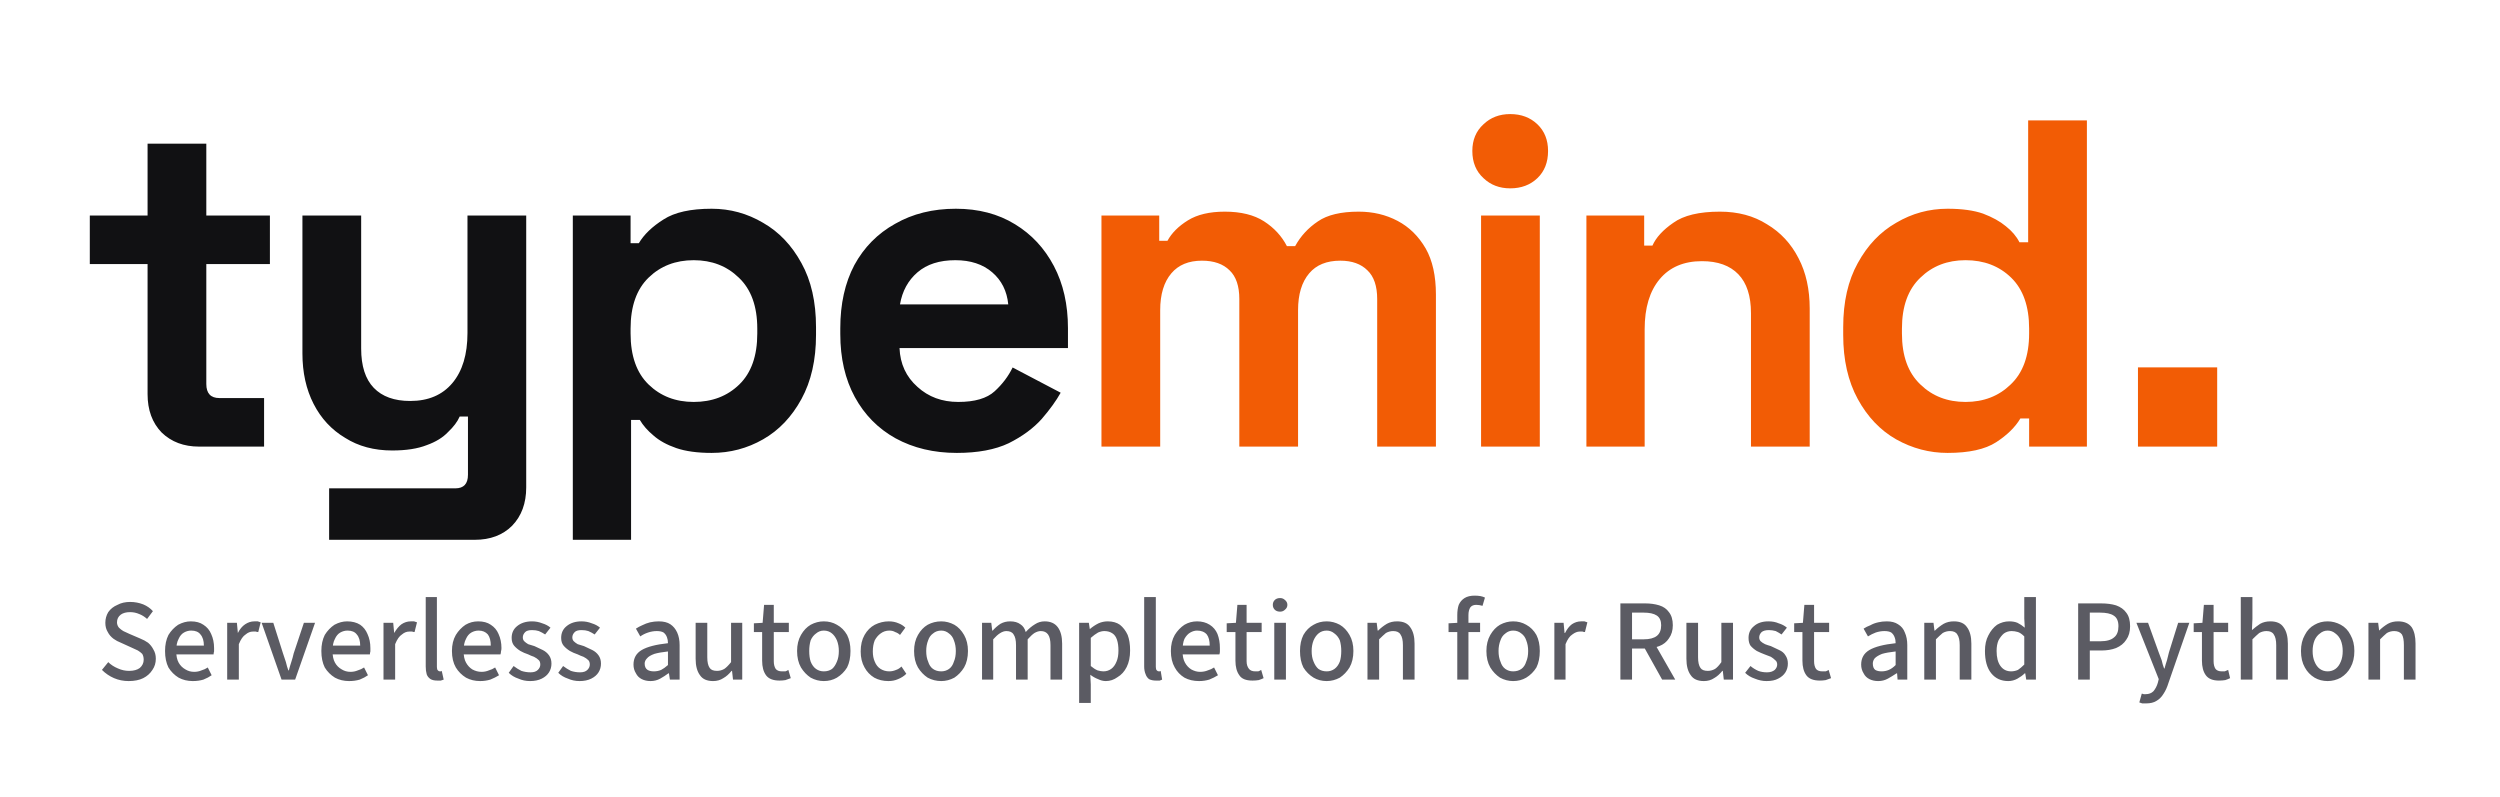
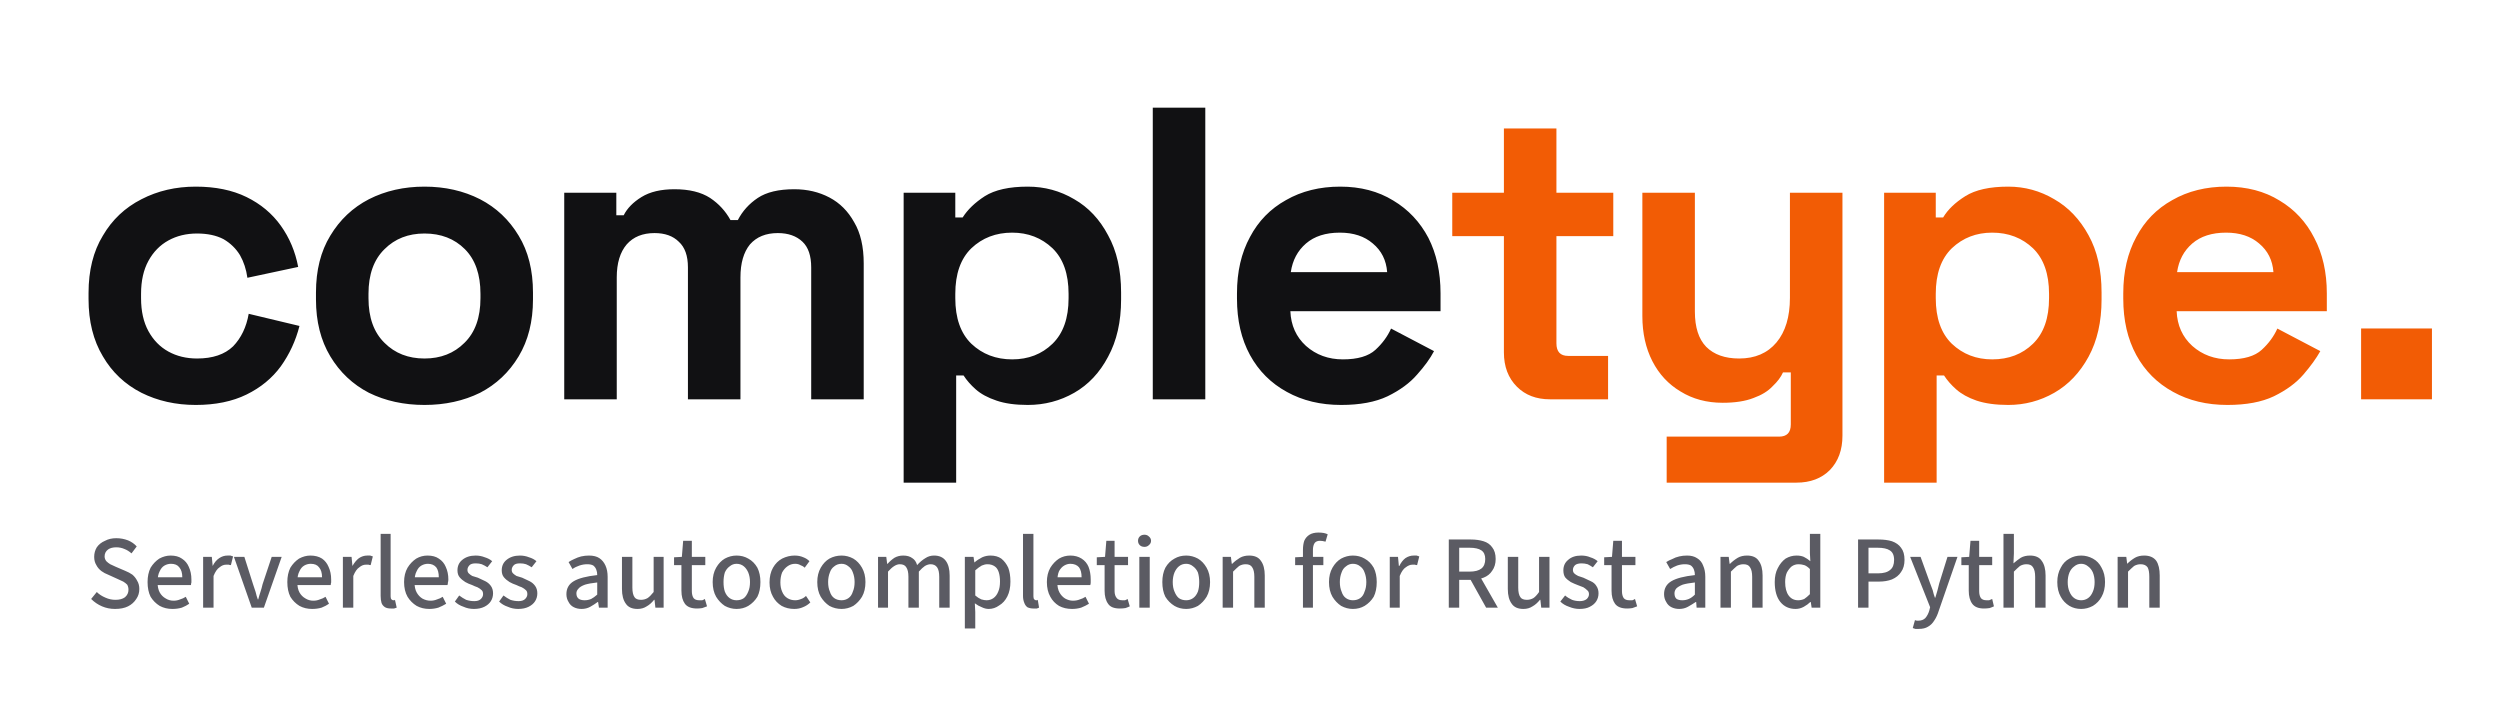
- <svg xmlns="http://www.w3.org/2000/svg" viewBox="0 0 515 164" width="515" height="164" role="img" aria-label="typemind: serverless autocompletion for rust and python">
-   <path d="M41 92Q36.3 92 33.3 89.1Q30.4 86.1 30.4 81.2V54.4H18.5V44.4H30.4V29.6H42.5V44.4H55.6V54.4H42.5V79.1Q42.5 82 45.2 82H54.4V92ZM67.8 111.2V100.6H93.8Q96.4 100.6 96.4 97.8V85.8H94.7Q94 87.4 92.3 89Q90.7 90.7 87.9 91.7Q85.1 92.8 80.8 92.8Q75.2 92.8 71.1 90.2Q66.9 87.7 64.6 83.2Q62.3 78.7 62.3 72.8V44.4H74.4V71.8Q74.4 77.2 77 79.9Q79.6 82.6 84.5 82.6Q90.1 82.6 93.2 78.9Q96.3 75.2 96.3 68.6V44.4H108.4V100.4Q108.4 105.3 105.5 108.3Q102.6 111.2 97.8 111.2ZM118 111.2V44.4H129.9V50.1H131.6Q133.2 47.4 136.7 45.2Q140.1 43 146.6 43Q152.3 43 157.2 45.9Q162.1 48.7 165.1 54.2Q168.1 59.6 168.1 67.4V69Q168.1 76.7 165.1 82.2Q162.1 87.7 157.2 90.5Q152.3 93.3 146.6 93.3Q142.2 93.3 139.3 92.3Q136.4 91.3 134.6 89.7Q132.8 88.2 131.8 86.5H130V111.2ZM142.9 82.8Q148.6 82.8 152.3 79.2Q156 75.6 156 68.7V67.7Q156 60.8 152.2 57.2Q148.5 53.6 142.9 53.6Q137.3 53.6 133.6 57.2Q129.9 60.8 129.9 67.7V68.7Q129.9 75.6 133.6 79.2Q137.3 82.8 142.9 82.8ZM197.1 93.3Q190 93.3 184.5 90.3Q179.1 87.3 176.1 81.8Q173.1 76.3 173.1 68.8V67.6Q173.1 60.1 176 54.6Q179 49.1 184.4 46.1Q189.8 43 196.9 43Q203.9 43 209.1 46.2Q214.2 49.3 217.1 54.8Q220 60.3 220 67.6V71.7H185.3Q185.5 76.6 189 79.7Q192.4 82.8 197.4 82.8Q202.5 82.8 204.9 80.6Q207.3 78.4 208.6 75.7L218.5 80.9Q217.1 83.4 214.6 86.3Q212 89.2 207.8 91.3Q203.6 93.3 197.1 93.3ZM185.4 62.7H207.7Q207.3 58.6 204.4 56.1Q201.5 53.6 196.8 53.6Q191.9 53.6 189 56.1Q186.1 58.6 185.4 62.7Z" fill="#111113" />
-   <path d="M226.9 92V44.4H238.8V49.6H240.5Q241.8 47.2 244.7 45.4Q247.6 43.6 252.3 43.6Q257.3 43.6 260.4 45.6Q263.5 47.6 265.1 50.7H266.8Q268.5 47.6 271.5 45.6Q274.4 43.6 279.9 43.6Q284.3 43.6 287.9 45.5Q291.5 47.4 293.7 51.2Q295.8 54.9 295.8 60.7V92H283.7V61.6Q283.7 57.6 281.7 55.7Q279.7 53.7 276.1 53.7Q271.9 53.7 269.7 56.3Q267.4 59 267.4 63.9V92H255.3V61.6Q255.3 57.6 253.3 55.7Q251.3 53.7 247.6 53.7Q243.5 53.7 241.3 56.3Q239 59 239 63.9V92ZM305.1 92V44.4H317.2V92ZM311.1 38.8Q307.8 38.8 305.6 36.7Q303.3 34.6 303.3 31.1Q303.3 27.7 305.6 25.6Q307.8 23.5 311.1 23.5Q314.5 23.5 316.7 25.6Q318.9 27.7 318.9 31.1Q318.9 34.6 316.7 36.7Q314.5 38.8 311.1 38.8ZM326.8 92V44.4H338.7V50.6H340.4Q341.5 48.1 344.7 45.9Q347.9 43.6 354.3 43.6Q359.9 43.6 364 46.2Q368.2 48.7 370.5 53.2Q372.8 57.6 372.8 63.6V92H360.7V64.5Q360.7 59.2 358.1 56.5Q355.5 53.8 350.6 53.8Q345 53.8 341.9 57.5Q338.8 61.2 338.8 67.8V92ZM401.2 93.3Q395.6 93.3 390.6 90.5Q385.7 87.7 382.7 82.2Q379.7 76.7 379.7 69V67.4Q379.7 59.6 382.7 54.2Q385.7 48.7 390.6 45.9Q395.5 43 401.2 43Q405.6 43 408.5 44Q411.4 45.1 413.2 46.6Q415.1 48.1 416 49.9H417.8V24.8H429.9V92H418V86.2H416.2Q414.6 88.9 411.2 91.1Q407.8 93.3 401.2 93.3ZM404.9 82.8Q410.5 82.8 414.2 79.2Q418 75.6 418 68.7V67.7Q418 60.8 414.3 57.2Q410.6 53.6 404.9 53.6Q399.3 53.6 395.6 57.2Q391.8 60.8 391.8 67.7V68.7Q391.8 75.6 395.6 79.2Q399.3 82.8 404.9 82.8Z" fill="#F25C05" />
-   <rect x="440.42" y="75.68" width="16.32" height="16.32" fill="#F25C05" />
+ <svg xmlns="http://www.w3.org/2000/svg" viewBox="0 0 576 164" width="576" height="164" role="img" aria-label="completype: serverless autocompletion for rust and python">
+   <path d="M45.1 93.3Q38.2 93.3 32.6 90.5Q26.9 87.6 23.7 82.1Q20.4 76.6 20.4 68.9V67.5Q20.4 59.7 23.7 54.3Q26.9 48.8 32.6 45.9Q38.2 43 45.1 43Q51.9 43 56.8 45.4Q61.7 47.8 64.7 52Q67.7 56.2 68.7 61.5L57 64Q56.6 61.1 55.3 58.8Q53.9 56.5 51.5 55.1Q49 53.8 45.4 53.8Q41.7 53.8 38.8 55.4Q35.9 57 34.2 60.1Q32.5 63.2 32.5 67.7V68.7Q32.5 73.2 34.2 76.3Q35.9 79.4 38.8 81Q41.7 82.6 45.4 82.6Q50.8 82.6 53.7 79.8Q56.5 76.9 57.3 72.3L69 75.1Q67.7 80.2 64.7 84.4Q61.7 88.5 56.8 90.9Q51.9 93.3 45.1 93.3ZM97.8 93.3Q90.7 93.3 85 90.5Q79.4 87.6 76.1 82.1Q72.8 76.6 72.8 69V67.4Q72.8 59.7 76.1 54.3Q79.4 48.8 85 45.9Q90.7 43 97.8 43Q104.9 43 110.6 45.9Q116.2 48.8 119.5 54.3Q122.8 59.7 122.8 67.4V69Q122.8 76.6 119.5 82.1Q116.2 87.6 110.6 90.5Q104.9 93.3 97.8 93.3ZM97.8 82.6Q103.4 82.6 107 79Q110.7 75.4 110.7 68.7V67.7Q110.7 61 107.1 57.4Q103.5 53.8 97.8 53.8Q92.2 53.8 88.6 57.4Q84.9 61 84.9 67.7V68.7Q84.9 75.4 88.6 79Q92.2 82.6 97.8 82.6ZM130 92V44.4H142V49.6H143.7Q144.9 47.2 147.8 45.4Q150.7 43.6 155.4 43.6Q160.5 43.6 163.6 45.6Q166.6 47.6 168.3 50.7H170Q171.6 47.6 174.6 45.6Q177.6 43.6 183 43.6Q187.5 43.6 191.1 45.5Q194.7 47.4 196.8 51.2Q199 54.9 199 60.7V92H186.9V61.6Q186.9 57.6 184.9 55.7Q182.8 53.7 179.2 53.7Q175.1 53.7 172.8 56.3Q170.6 59 170.6 63.9V92H158.5V61.6Q158.5 57.6 156.4 55.7Q154.4 53.7 150.8 53.7Q146.7 53.7 144.4 56.3Q142.1 59 142.1 63.9V92ZM208.2 111.2V44.4H220.1V50.1H221.8Q223.5 47.4 226.9 45.2Q230.4 43 236.8 43Q242.6 43 247.5 45.9Q252.4 48.7 255.3 54.2Q258.3 59.6 258.3 67.4V69Q258.3 76.7 255.3 82.2Q252.4 87.7 247.5 90.5Q242.6 93.3 236.8 93.3Q232.5 93.3 229.6 92.3Q226.6 91.3 224.8 89.7Q223.1 88.2 222 86.5H220.3V111.2ZM233.2 82.8Q238.8 82.8 242.5 79.2Q246.2 75.6 246.2 68.7V67.7Q246.2 60.8 242.5 57.2Q238.7 53.6 233.2 53.6Q227.6 53.6 223.8 57.2Q220.1 60.8 220.1 67.7V68.7Q220.1 75.6 223.8 79.2Q227.6 82.8 233.2 82.8ZM265.6 92V24.8H277.7V92ZM309 93.3Q301.9 93.3 296.5 90.3Q291 87.3 288 81.8Q285 76.3 285 68.8V67.6Q285 60.1 288 54.6Q290.9 49.1 296.3 46.1Q301.7 43 308.8 43Q315.8 43 321 46.2Q326.2 49.3 329.1 54.8Q331.9 60.3 331.9 67.6V71.7H297.3Q297.5 76.6 300.9 79.7Q304.4 82.8 309.4 82.8Q314.5 82.8 316.9 80.6Q319.3 78.4 320.5 75.7L330.4 80.9Q329.1 83.4 326.5 86.3Q324 89.2 319.7 91.3Q315.5 93.3 309 93.3ZM297.4 62.7H319.6Q319.3 58.6 316.3 56.1Q313.4 53.6 308.7 53.6Q303.8 53.6 300.9 56.1Q298 58.6 297.4 62.7Z" fill="#111113" />
+   <path d="M357.1 92Q352.4 92 349.5 89.1Q346.5 86.1 346.5 81.2V54.4H334.6V44.4H346.5V29.6H358.6V44.4H371.7V54.4H358.6V79.1Q358.6 82 361.3 82H370.5V92ZM384 111.2V100.6H409.9Q412.6 100.6 412.6 97.8V85.8H410.8Q410.1 87.4 408.4 89Q406.8 90.7 404 91.7Q401.2 92.8 396.9 92.8Q391.4 92.8 387.2 90.2Q383 87.7 380.7 83.2Q378.4 78.7 378.4 72.8V44.4H390.5V71.8Q390.5 77.2 393.1 79.9Q395.8 82.6 400.7 82.6Q406.2 82.6 409.3 78.9Q412.4 75.2 412.4 68.6V44.4H424.5V100.4Q424.5 105.3 421.6 108.3Q418.7 111.2 413.9 111.2ZM434.1 111.2V44.4H446V50.1H447.7Q449.3 47.4 452.8 45.2Q456.3 43 462.7 43Q468.4 43 473.3 45.9Q478.2 48.7 481.2 54.2Q484.2 59.6 484.2 67.4V69Q484.2 76.7 481.2 82.2Q478.2 87.7 473.3 90.5Q468.4 93.3 462.7 93.3Q458.4 93.3 455.4 92.3Q452.5 91.3 450.7 89.7Q449 88.2 447.9 86.5H446.2V111.2ZM459 82.8Q464.7 82.8 468.4 79.2Q472.1 75.6 472.1 68.7V67.7Q472.1 60.8 468.4 57.2Q464.6 53.6 459 53.6Q453.5 53.6 449.7 57.2Q446 60.8 446 67.7V68.7Q446 75.6 449.7 79.2Q453.5 82.8 459 82.8ZM513.2 93.3Q506.1 93.3 500.7 90.3Q495.2 87.3 492.2 81.8Q489.2 76.3 489.2 68.8V67.6Q489.2 60.1 492.2 54.6Q495.1 49.1 500.5 46.1Q505.9 43 513 43Q520 43 525.2 46.2Q530.4 49.3 533.2 54.8Q536.1 60.3 536.1 67.6V71.7H501.5Q501.7 76.6 505.1 79.7Q508.6 82.8 513.6 82.8Q518.7 82.8 521.1 80.6Q523.5 78.4 524.7 75.7L534.6 80.9Q533.2 83.4 530.7 86.3Q528.2 89.2 523.9 91.3Q519.7 93.3 513.2 93.3ZM501.6 62.7H523.8Q523.5 58.6 520.5 56.1Q517.6 53.6 512.9 53.6Q508 53.6 505.1 56.1Q502.2 58.6 501.6 62.7Z" fill="#F25C05" />
+   <rect x="544.00" y="75.68" width="16.32" height="16.32" fill="#F25C05" />
  <path d="M26.5 140.3Q24.9 140.3 23.5 139.7Q22.1 139.1 21 138L22.3 136.4Q23.1 137.2 24.3 137.7Q25.4 138.2 26.6 138.2Q28 138.2 28.8 137.6Q29.6 136.9 29.6 135.9Q29.6 135.2 29.3 134.7Q28.9 134.3 28.4 134Q27.8 133.7 27.1 133.4L24.9 132.4Q24.1 132.1 23.4 131.6Q22.6 131 22.2 130.2Q21.7 129.4 21.7 128.3Q21.7 127.1 22.3 126.1Q23 125.1 24.2 124.6Q25.3 124 26.8 124Q28.2 124 29.5 124.5Q30.7 125 31.5 125.9L30.3 127.5Q29.5 126.8 28.7 126.5Q27.8 126.1 26.8 126.1Q25.6 126.1 24.9 126.6Q24.1 127.2 24.1 128.2Q24.1 128.8 24.5 129.3Q24.9 129.7 25.4 130Q26 130.3 26.7 130.6L28.8 131.5Q29.8 131.9 30.5 132.4Q31.2 133 31.6 133.8Q32.1 134.6 32.1 135.7Q32.1 137 31.4 138Q30.7 139.1 29.5 139.7Q28.3 140.3 26.5 140.3ZM39.7 140.3Q38.1 140.3 36.8 139.6Q35.5 138.8 34.7 137.5Q34 136.1 34 134.1Q34 132.2 34.7 130.8Q35.5 129.5 36.7 128.7Q38 128 39.3 128Q40.9 128 41.9 128.7Q43 129.4 43.5 130.6Q44.1 131.9 44.1 133.5Q44.1 133.9 44.1 134.2Q44 134.5 44 134.8H35.7V133H42Q42 131.5 41.3 130.7Q40.7 129.9 39.4 129.9Q38.6 129.9 37.9 130.3Q37.2 130.7 36.8 131.6Q36.3 132.5 36.3 134.1Q36.3 135.6 36.8 136.5Q37.3 137.4 38.2 137.9Q39 138.4 40 138.4Q40.8 138.4 41.5 138.1Q42.2 137.9 42.8 137.5L43.6 139.1Q42.9 139.6 41.9 140Q40.9 140.3 39.7 140.3ZM46.8 140V128.3H48.8L49 130.4H49Q49.6 129.2 50.5 128.6Q51.4 128 52.4 128Q52.8 128 53.1 128Q53.4 128.1 53.7 128.2L53.2 130.2Q52.9 130.2 52.7 130.1Q52.4 130.1 52.1 130.1Q51.3 130.1 50.6 130.7Q49.8 131.2 49.2 132.7V140ZM58 140 53.9 128.3H56.3L58.3 134.6Q58.6 135.5 58.9 136.4Q59.1 137.3 59.4 138.1H59.5Q59.7 137.3 60 136.4Q60.3 135.5 60.5 134.6L62.6 128.3H64.9L60.8 140ZM71.9 140.3Q70.3 140.3 69 139.6Q67.7 138.8 66.9 137.5Q66.2 136.1 66.2 134.1Q66.2 132.2 66.9 130.8Q67.7 129.5 68.9 128.7Q70.2 128 71.5 128Q73.1 128 74.2 128.7Q75.2 129.4 75.7 130.6Q76.3 131.9 76.3 133.5Q76.3 133.9 76.3 134.2Q76.2 134.5 76.2 134.8H67.9V133H74.2Q74.2 131.5 73.5 130.7Q72.9 129.9 71.6 129.9Q70.8 129.9 70.1 130.3Q69.4 130.7 69 131.6Q68.5 132.5 68.5 134.1Q68.5 135.6 69 136.5Q69.5 137.4 70.4 137.9Q71.2 138.4 72.2 138.4Q73 138.4 73.7 138.1Q74.4 137.9 75 137.5L75.8 139.1Q75.1 139.6 74.1 140Q73.1 140.3 71.9 140.3ZM79 140V128.3H81L81.2 130.4H81.2Q81.9 129.2 82.7 128.6Q83.6 128 84.6 128Q85 128 85.3 128Q85.6 128.1 85.9 128.2L85.4 130.2Q85.1 130.2 84.9 130.1Q84.6 130.1 84.3 130.1Q83.5 130.1 82.8 130.7Q82 131.2 81.4 132.7V140ZM90.1 140.2Q89.2 140.2 88.7 139.9Q88.1 139.5 87.9 138.9Q87.7 138.2 87.7 137.3V123H90V137.4Q90 137.9 90.2 138.1Q90.4 138.3 90.6 138.3Q90.7 138.3 90.8 138.3Q90.9 138.3 91 138.2L91.4 140Q91.1 140.1 90.8 140.2Q90.5 140.2 90.1 140.2ZM98.9 140.3Q97.3 140.3 96 139.6Q94.7 138.8 93.9 137.5Q93.1 136.1 93.1 134.1Q93.1 132.2 93.9 130.8Q94.7 129.5 95.9 128.7Q97.1 128 98.5 128Q100.1 128 101.1 128.7Q102.2 129.4 102.7 130.6Q103.3 131.9 103.3 133.5Q103.3 133.9 103.2 134.2Q103.2 134.5 103.1 134.8H94.9V133H101.1Q101.1 131.5 100.5 130.7Q99.8 129.9 98.6 129.9Q97.8 129.9 97.1 130.3Q96.4 130.7 96 131.6Q95.5 132.5 95.5 134.1Q95.5 135.6 96 136.5Q96.5 137.4 97.3 137.9Q98.2 138.4 99.2 138.4Q100 138.4 100.7 138.1Q101.4 137.9 102 137.5L102.8 139.1Q102 139.6 101 140Q100 140.3 98.9 140.3ZM109.2 140.3Q107.9 140.3 106.8 139.8Q105.6 139.4 104.8 138.6L105.8 137.2Q106.6 137.8 107.4 138.2Q108.3 138.5 109.3 138.5Q110.3 138.5 110.8 138Q111.3 137.5 111.3 136.9Q111.3 136.3 111 136Q110.6 135.6 110 135.3Q109.4 135.1 108.8 134.8Q107.9 134.5 107.2 134.1Q106.4 133.6 105.9 133Q105.4 132.4 105.4 131.4Q105.4 129.9 106.5 129Q107.7 128 109.6 128Q110.7 128 111.7 128.4Q112.7 128.7 113.4 129.3L112.3 130.7Q111.7 130.3 111 130Q110.4 129.8 109.6 129.8Q108.6 129.8 108.2 130.2Q107.7 130.7 107.7 131.3Q107.7 131.8 108 132.1Q108.3 132.4 108.8 132.7Q109.4 132.9 110.1 133.1Q111 133.5 111.8 133.9Q112.6 134.3 113.1 135Q113.6 135.7 113.6 136.7Q113.6 137.7 113.1 138.5Q112.6 139.3 111.6 139.8Q110.6 140.3 109.2 140.3ZM119.4 140.3Q118.1 140.3 117 139.8Q115.8 139.4 115 138.6L116 137.2Q116.8 137.8 117.6 138.2Q118.5 138.5 119.5 138.5Q120.5 138.5 121 138Q121.5 137.5 121.5 136.9Q121.5 136.3 121.2 136Q120.8 135.6 120.2 135.3Q119.6 135.1 119 134.8Q118.1 134.5 117.4 134.1Q116.6 133.6 116.1 133Q115.6 132.4 115.6 131.4Q115.6 129.9 116.7 129Q117.9 128 119.8 128Q120.9 128 121.9 128.4Q122.9 128.7 123.6 129.3L122.5 130.7Q121.9 130.3 121.2 130Q120.6 129.8 119.8 129.8Q118.8 129.8 118.4 130.2Q117.9 130.7 117.9 131.3Q117.9 131.8 118.2 132.1Q118.5 132.4 119 132.7Q119.6 132.9 120.3 133.1Q121.2 133.5 122 133.9Q122.8 134.3 123.3 135Q123.8 135.7 123.8 136.7Q123.8 137.7 123.3 138.5Q122.8 139.3 121.8 139.8Q120.8 140.3 119.4 140.3ZM134 140.3Q133 140.3 132.2 139.9Q131.4 139.5 131 138.7Q130.5 137.9 130.5 136.9Q130.5 134.9 132.2 133.9Q133.9 132.9 137.6 132.5Q137.6 131.8 137.4 131.3Q137.2 130.7 136.7 130.3Q136.2 130 135.3 130Q134.4 130 133.5 130.3Q132.6 130.6 131.9 131.1L131 129.5Q131.6 129.1 132.3 128.8Q133.1 128.4 133.9 128.2Q134.8 128 135.7 128Q137.2 128 138.1 128.6Q139 129.2 139.5 130.3Q140 131.4 140 132.9V140H138L137.8 138.7H137.7Q136.9 139.3 136 139.8Q135.1 140.3 134 140.3ZM134.7 138.3Q135.5 138.3 136.2 138Q136.8 137.7 137.6 137V134.2Q135.8 134.4 134.8 134.7Q133.7 135.1 133.3 135.6Q132.8 136.1 132.8 136.7Q132.8 137.6 133.4 138Q133.9 138.3 134.7 138.3ZM146.9 140.3Q145 140.3 144.2 139.1Q143.3 137.9 143.3 135.7V128.3H145.7V135.4Q145.7 136.9 146.2 137.6Q146.6 138.2 147.7 138.2Q148.5 138.2 149.2 137.8Q149.8 137.4 150.6 136.4V128.3H152.9V140H151L150.8 138.2H150.7Q149.9 139.2 149 139.7Q148.1 140.3 146.9 140.3ZM160.6 140.2Q158.6 140.2 157.8 139.1Q157 138 157 136.1V130.2H155.3V128.4L157.1 128.3L157.4 124.6H159.4V128.3H162.5V130.2H159.4V136.2Q159.4 137.2 159.8 137.8Q160.2 138.3 161.1 138.3Q161.4 138.3 161.8 138.3Q162.1 138.2 162.4 138L162.9 139.7Q162.4 139.9 161.8 140.1Q161.2 140.2 160.6 140.2ZM169.7 140.3Q168.3 140.3 167 139.6Q165.8 138.8 165 137.5Q164.2 136.1 164.2 134.1Q164.2 132.2 165 130.8Q165.8 129.4 167 128.7Q168.3 128 169.7 128Q171.2 128 172.4 128.7Q173.7 129.4 174.5 130.8Q175.2 132.2 175.2 134.1Q175.2 136.1 174.5 137.5Q173.7 138.8 172.4 139.6Q171.2 140.3 169.7 140.3ZM169.7 138.3Q170.7 138.3 171.4 137.8Q172 137.3 172.4 136.3Q172.8 135.4 172.8 134.1Q172.8 132.9 172.4 131.9Q172 131 171.4 130.5Q170.7 129.9 169.7 129.9Q168.8 129.9 168.1 130.5Q167.4 131 167 131.9Q166.7 132.9 166.7 134.1Q166.7 135.4 167 136.3Q167.4 137.3 168.1 137.8Q168.8 138.3 169.7 138.3ZM183 140.3Q181.4 140.3 180.1 139.6Q178.8 138.8 178.1 137.5Q177.3 136.1 177.3 134.2Q177.3 132.2 178.1 130.8Q178.9 129.4 180.2 128.7Q181.6 128 183.1 128Q184.2 128 185.1 128.4Q185.9 128.7 186.5 129.3L185.4 130.8Q185 130.4 184.4 130.2Q183.9 129.9 183.2 129.9Q182.2 129.9 181.4 130.5Q180.7 131 180.2 131.9Q179.8 132.9 179.8 134.2Q179.8 135.4 180.2 136.3Q180.6 137.3 181.4 137.8Q182.2 138.3 183.2 138.3Q183.9 138.3 184.6 138Q185.2 137.8 185.7 137.3L186.7 138.8Q186 139.5 185 139.9Q184.1 140.3 183 140.3ZM193.9 140.3Q192.4 140.3 191.1 139.6Q189.9 138.8 189.1 137.5Q188.3 136.1 188.3 134.1Q188.3 132.2 189.1 130.8Q189.9 129.4 191.1 128.7Q192.4 128 193.9 128Q195.3 128 196.6 128.7Q197.8 129.4 198.6 130.8Q199.4 132.2 199.4 134.1Q199.4 136.1 198.6 137.5Q197.8 138.8 196.6 139.6Q195.3 140.3 193.9 140.3ZM193.9 138.3Q194.8 138.3 195.5 137.8Q196.2 137.3 196.5 136.3Q196.9 135.4 196.9 134.1Q196.9 132.9 196.5 131.9Q196.2 131 195.5 130.5Q194.8 129.9 193.9 129.9Q192.9 129.9 192.2 130.5Q191.5 131 191.2 131.9Q190.8 132.9 190.8 134.1Q190.8 135.4 191.2 136.3Q191.5 137.3 192.2 137.8Q192.9 138.3 193.9 138.3ZM202.3 140V128.3H204.2L204.4 129.9H204.5Q205.2 129.1 206.1 128.5Q207 128 208.1 128Q209.4 128 210.2 128.6Q211 129.1 211.3 130.2Q212.2 129.2 213.2 128.6Q214.1 128 215.2 128Q217 128 217.9 129.2Q218.8 130.4 218.8 132.6V140H216.4V132.9Q216.4 131.4 215.9 130.7Q215.4 130 214.4 130Q213.8 130 213.1 130.4Q212.5 130.8 211.7 131.7V140H209.3V132.9Q209.3 131.4 208.8 130.7Q208.4 130 207.3 130Q206.1 130 204.6 131.7V140ZM222.3 144.8V128.3H224.3L224.5 129.6H224.5Q225.3 128.9 226.3 128.4Q227.2 128 228.2 128Q229.7 128 230.7 128.7Q231.7 129.5 232.3 130.8Q232.8 132.1 232.8 134Q232.8 136 232.1 137.4Q231.4 138.8 230.2 139.5Q229.1 140.3 227.8 140.3Q227 140.3 226.2 139.9Q225.4 139.6 224.6 139L224.7 141V144.8ZM227.3 138.3Q228.2 138.3 228.9 137.8Q229.6 137.3 230 136.3Q230.4 135.4 230.4 134Q230.4 132.7 230.1 131.8Q229.8 130.9 229.2 130.5Q228.5 130 227.5 130Q226.9 130 226.2 130.3Q225.5 130.7 224.7 131.4V137.2Q225.4 137.8 226.1 138.1Q226.8 138.3 227.3 138.3ZM238.1 140.2Q237.3 140.2 236.7 139.9Q236.2 139.5 236 138.9Q235.7 138.2 235.7 137.3V123H238.1V137.4Q238.1 137.9 238.3 138.1Q238.5 138.3 238.7 138.3Q238.8 138.3 238.9 138.3Q239 138.3 239.1 138.2L239.4 140Q239.2 140.1 238.9 140.2Q238.6 140.2 238.1 140.2ZM247 140.3Q245.3 140.3 244 139.6Q242.7 138.8 242 137.5Q241.2 136.1 241.2 134.1Q241.2 132.2 242 130.8Q242.8 129.5 244 128.7Q245.2 128 246.6 128Q248.1 128 249.2 128.7Q250.3 129.4 250.8 130.6Q251.3 131.9 251.3 133.5Q251.3 133.9 251.3 134.2Q251.3 134.5 251.2 134.8H243V133H249.2Q249.2 131.5 248.6 130.7Q247.9 129.9 246.6 129.9Q245.9 129.9 245.2 130.3Q244.5 130.7 244 131.6Q243.6 132.5 243.6 134.1Q243.6 135.6 244.1 136.5Q244.6 137.4 245.4 137.9Q246.3 138.4 247.2 138.4Q248.1 138.4 248.8 138.1Q249.5 137.9 250.1 137.5L250.9 139.1Q250.1 139.6 249.1 140Q248.1 140.3 247 140.3ZM258 140.2Q256 140.2 255.3 139.1Q254.5 138 254.5 136.1V130.2H252.7V128.4L254.6 128.3L254.9 124.6H256.8V128.3H259.9V130.2H256.8V136.2Q256.8 137.2 257.3 137.8Q257.7 138.3 258.6 138.3Q258.9 138.3 259.2 138.3Q259.5 138.2 259.8 138L260.3 139.7Q259.9 139.9 259.3 140.1Q258.7 140.2 258 140.2ZM262.5 140V128.3H264.9V140ZM263.7 126Q263 126 262.6 125.6Q262.2 125.2 262.2 124.6Q262.2 124 262.6 123.6Q263 123.2 263.7 123.2Q264.3 123.2 264.7 123.6Q265.2 124 265.2 124.6Q265.2 125.2 264.7 125.6Q264.3 126 263.7 126ZM273.3 140.3Q271.8 140.3 270.6 139.6Q269.3 138.8 268.5 137.5Q267.8 136.1 267.8 134.1Q267.8 132.2 268.5 130.8Q269.3 129.4 270.6 128.7Q271.8 128 273.3 128Q274.7 128 276 128.7Q277.2 129.4 278 130.8Q278.8 132.2 278.8 134.1Q278.8 136.1 278 137.5Q277.2 138.8 276 139.6Q274.7 140.3 273.3 140.3ZM273.3 138.3Q274.2 138.3 274.9 137.8Q275.6 137.3 276 136.3Q276.3 135.4 276.3 134.1Q276.3 132.9 276 131.9Q275.6 131 274.9 130.5Q274.2 129.9 273.3 129.9Q272.3 129.9 271.6 130.5Q271 131 270.6 131.9Q270.2 132.9 270.2 134.1Q270.2 135.4 270.6 136.3Q271 137.3 271.6 137.8Q272.3 138.3 273.3 138.3ZM281.7 140V128.3H283.6L283.8 129.9H283.9Q284.7 129.1 285.7 128.5Q286.6 128 287.8 128Q289.7 128 290.5 129.2Q291.4 130.4 291.4 132.6V140H289V132.9Q289 131.4 288.5 130.7Q288.1 130 287 130Q286.2 130 285.5 130.4Q284.9 130.9 284.1 131.7V140ZM300.2 140V126.7Q300.2 125.5 300.5 124.6Q300.9 123.7 301.7 123.2Q302.5 122.7 303.8 122.7Q304.4 122.7 305 122.8Q305.5 122.9 305.9 123.1L305.4 124.8Q304.7 124.6 304.1 124.6Q303.3 124.6 302.9 125.1Q302.5 125.7 302.5 126.7V140ZM298.4 130.2V128.4L300.3 128.3H304.9V130.2ZM311.7 140.3Q310.3 140.3 309 139.6Q307.8 138.8 307 137.5Q306.2 136.1 306.2 134.1Q306.2 132.2 307 130.8Q307.8 129.4 309 128.7Q310.3 128 311.7 128Q313.2 128 314.4 128.7Q315.7 129.4 316.5 130.8Q317.2 132.2 317.2 134.1Q317.2 136.1 316.5 137.5Q315.7 138.8 314.4 139.6Q313.2 140.3 311.7 140.3ZM311.7 138.3Q312.7 138.3 313.4 137.8Q314.1 137.3 314.4 136.3Q314.8 135.4 314.8 134.1Q314.8 132.9 314.4 131.9Q314.1 131 313.4 130.5Q312.7 129.9 311.7 129.9Q310.8 129.9 310.1 130.5Q309.4 131 309.1 131.9Q308.7 132.9 308.7 134.1Q308.7 135.4 309.1 136.3Q309.4 137.3 310.1 137.8Q310.8 138.3 311.7 138.3ZM320.2 140V128.3H322.1L322.3 130.4H322.4Q323 129.2 323.8 128.6Q324.7 128 325.7 128Q326.1 128 326.4 128Q326.7 128.1 327 128.2L326.5 130.2Q326.2 130.2 326 130.1Q325.8 130.1 325.4 130.1Q324.7 130.1 323.9 130.7Q323.1 131.2 322.5 132.7V140ZM333.8 140V124.3H338.9Q340.5 124.3 341.8 124.7Q343.1 125.1 343.8 126.1Q344.6 127.1 344.6 128.8Q344.6 130.4 343.8 131.5Q343.1 132.6 341.8 133.1Q340.5 133.6 338.9 133.6H336.2V140ZM336.2 131.7H338.6Q340.4 131.7 341.3 131Q342.2 130.3 342.2 128.8Q342.2 127.4 341.3 126.8Q340.4 126.2 338.6 126.2H336.2ZM342.4 140 338.5 133 340.3 131.6 345.1 140ZM351 140.3Q349.1 140.3 348.3 139.1Q347.4 137.9 347.4 135.7V128.3H349.8V135.4Q349.8 136.9 350.3 137.6Q350.7 138.2 351.8 138.2Q352.6 138.2 353.3 137.8Q353.9 137.4 354.6 136.4V128.3H357V140H355.1L354.9 138.2H354.8Q354 139.2 353.1 139.7Q352.2 140.3 351 140.3ZM363.9 140.3Q362.7 140.3 361.5 139.8Q360.3 139.4 359.5 138.6L360.6 137.2Q361.3 137.8 362.2 138.2Q363 138.5 364 138.5Q365 138.5 365.6 138Q366.1 137.5 366.1 136.9Q366.1 136.3 365.7 136Q365.3 135.6 364.8 135.3Q364.2 135.1 363.5 134.8Q362.7 134.5 361.9 134.1Q361.1 133.6 360.6 133Q360.2 132.4 360.2 131.4Q360.2 129.9 361.3 129Q362.4 128 364.3 128Q365.5 128 366.4 128.4Q367.4 128.7 368.1 129.3L367 130.7Q366.4 130.3 365.8 130Q365.1 129.8 364.4 129.8Q363.4 129.8 362.9 130.2Q362.4 130.7 362.4 131.3Q362.4 131.8 362.7 132.1Q363 132.4 363.6 132.7Q364.1 132.9 364.8 133.1Q365.7 133.5 366.5 133.9Q367.4 134.3 367.8 135Q368.3 135.7 368.3 136.7Q368.3 137.7 367.8 138.5Q367.3 139.3 366.3 139.8Q365.4 140.3 363.9 140.3ZM374.9 140.2Q372.9 140.2 372.1 139.1Q371.3 138 371.3 136.1V130.2H369.6V128.4L371.4 128.3L371.7 124.6H373.7V128.3H376.8V130.2H373.7V136.2Q373.7 137.2 374.1 137.8Q374.5 138.3 375.4 138.3Q375.7 138.3 376.1 138.3Q376.4 138.2 376.7 138L377.2 139.7Q376.7 139.9 376.1 140.1Q375.5 140.2 374.9 140.2ZM386.9 140.3Q385.9 140.3 385.1 139.9Q384.3 139.5 383.9 138.7Q383.4 137.9 383.4 136.9Q383.4 134.9 385.1 133.9Q386.8 132.9 390.5 132.5Q390.5 131.8 390.3 131.3Q390.1 130.7 389.6 130.3Q389.1 130 388.2 130Q387.3 130 386.4 130.3Q385.6 130.6 384.8 131.1L383.9 129.5Q384.5 129.1 385.3 128.8Q386 128.4 386.9 128.2Q387.7 128 388.7 128Q390.1 128 391 128.6Q392 129.2 392.4 130.3Q392.9 131.4 392.9 132.9V140H390.9L390.8 138.7H390.7Q389.8 139.3 388.9 139.8Q388 140.3 386.9 140.3ZM387.6 138.3Q388.4 138.3 389.1 138Q389.8 137.7 390.5 137V134.2Q388.7 134.4 387.7 134.7Q386.7 135.1 386.2 135.6Q385.8 136.1 385.8 136.7Q385.8 137.6 386.3 138Q386.8 138.3 387.6 138.3ZM396.4 140V128.3H398.3L398.5 129.9H398.6Q399.4 129.1 400.4 128.5Q401.3 128 402.5 128Q404.4 128 405.2 129.2Q406.1 130.4 406.1 132.6V140H403.7V132.9Q403.7 131.4 403.2 130.7Q402.8 130 401.7 130Q400.9 130 400.2 130.4Q399.6 130.9 398.8 131.7V140ZM413.7 140.3Q411.5 140.3 410.2 138.7Q408.9 137.1 408.9 134.1Q408.9 132.2 409.6 130.9Q410.3 129.5 411.4 128.7Q412.6 128 413.9 128Q414.9 128 415.6 128.3Q416.4 128.7 417.1 129.3L417 127.4V123H419.4V140H417.4L417.2 138.7H417.1Q416.5 139.3 415.6 139.8Q414.7 140.3 413.7 140.3ZM414.3 138.3Q415 138.3 415.7 138Q416.3 137.6 417 136.9V131.1Q416.3 130.4 415.7 130.2Q415 130 414.4 130Q413.5 130 412.8 130.5Q412.2 131 411.7 131.9Q411.3 132.8 411.3 134.1Q411.3 136.1 412.1 137.2Q412.9 138.3 414.3 138.3ZM428.1 140V124.3H432.8Q434.6 124.3 435.9 124.7Q437.3 125.2 438 126.2Q438.8 127.2 438.8 129Q438.8 130.7 438 131.8Q437.3 132.9 435.9 133.5Q434.6 134 432.9 134H430.5V140ZM430.5 132.1H432.7Q434.6 132.1 435.5 131.3Q436.4 130.6 436.4 129Q436.4 127.4 435.4 126.8Q434.5 126.2 432.6 126.2H430.5ZM442.1 144.9Q441.7 144.9 441.3 144.9Q441 144.8 440.7 144.7L441.2 142.9Q441.4 142.9 441.6 143Q441.8 143 442 143Q443 143 443.6 142.4Q444.2 141.7 444.5 140.7L444.7 139.9L440.1 128.3H442.5L444.7 134.4Q445 135.2 445.3 136Q445.5 136.9 445.8 137.7H445.9Q446.1 136.9 446.4 136Q446.6 135.2 446.8 134.4L448.7 128.3H451L446.7 140.7Q446.3 142 445.7 142.9Q445.1 143.9 444.2 144.4Q443.4 144.9 442.1 144.9ZM457.1 140.2Q455.2 140.2 454.4 139.1Q453.6 138 453.6 136.1V130.2H451.9V128.4L453.7 128.3L454 124.6H456V128.3H459V130.2H456V136.2Q456 137.2 456.4 137.8Q456.8 138.3 457.7 138.3Q458 138.3 458.3 138.3Q458.6 138.2 459 138L459.4 139.7Q459 139.9 458.4 140.1Q457.8 140.2 457.1 140.2ZM461.6 140V123H464V127.5L463.9 129.8Q464.7 129.1 465.6 128.5Q466.5 128 467.7 128Q469.6 128 470.4 129.2Q471.3 130.4 471.3 132.6V140H468.9V132.9Q468.9 131.4 468.4 130.7Q468 130 466.9 130Q466.1 130 465.4 130.4Q464.8 130.9 464 131.7V140ZM479.5 140.3Q478 140.3 476.8 139.6Q475.5 138.8 474.8 137.5Q474 136.1 474 134.1Q474 132.2 474.8 130.8Q475.5 129.4 476.8 128.7Q478 128 479.5 128Q480.9 128 482.2 128.7Q483.5 129.4 484.2 130.8Q485 132.2 485 134.1Q485 136.1 484.2 137.5Q483.5 138.8 482.2 139.6Q480.9 140.3 479.5 140.3ZM479.5 138.3Q480.4 138.3 481.1 137.8Q481.8 137.3 482.2 136.3Q482.6 135.4 482.6 134.1Q482.6 132.9 482.2 131.9Q481.8 131 481.1 130.5Q480.4 129.9 479.5 129.9Q478.6 129.9 477.9 130.5Q477.2 131 476.8 131.9Q476.4 132.9 476.4 134.1Q476.4 135.4 476.8 136.3Q477.2 137.3 477.9 137.8Q478.6 138.3 479.5 138.3ZM487.9 140V128.3H489.9L490.1 129.9H490.1Q490.9 129.1 491.9 128.5Q492.8 128 494 128Q495.9 128 496.8 129.2Q497.6 130.4 497.6 132.6V140H495.2V132.9Q495.2 131.4 494.8 130.7Q494.3 130 493.2 130Q492.4 130 491.7 130.4Q491.1 130.9 490.3 131.7V140Z" fill="#5B5B63" />
</svg>
